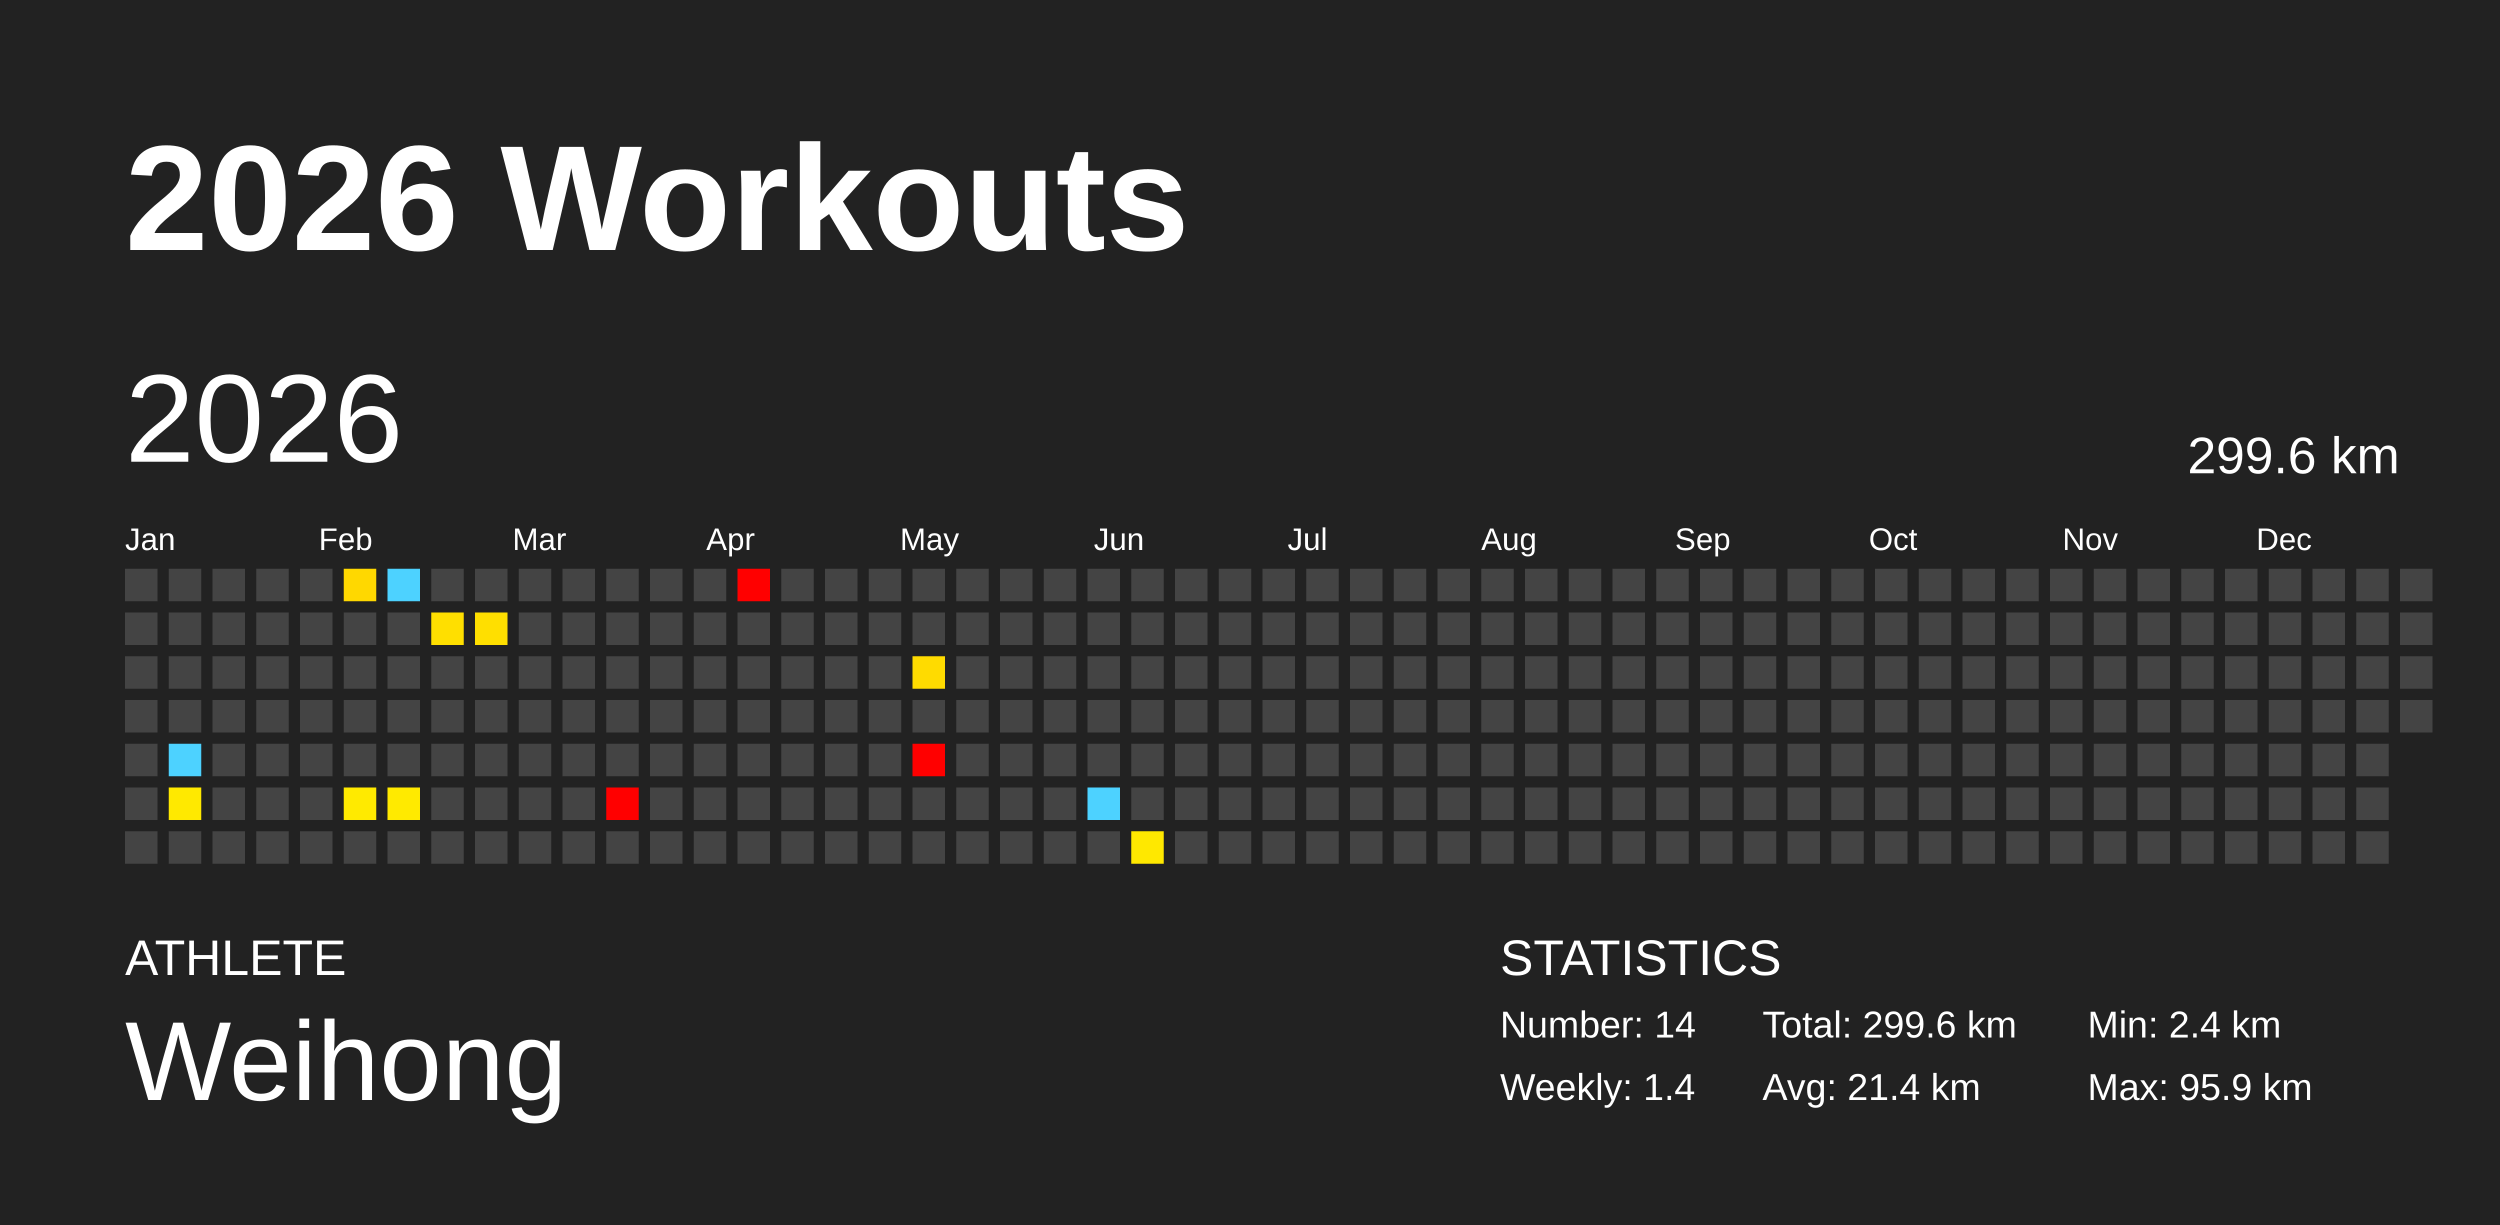
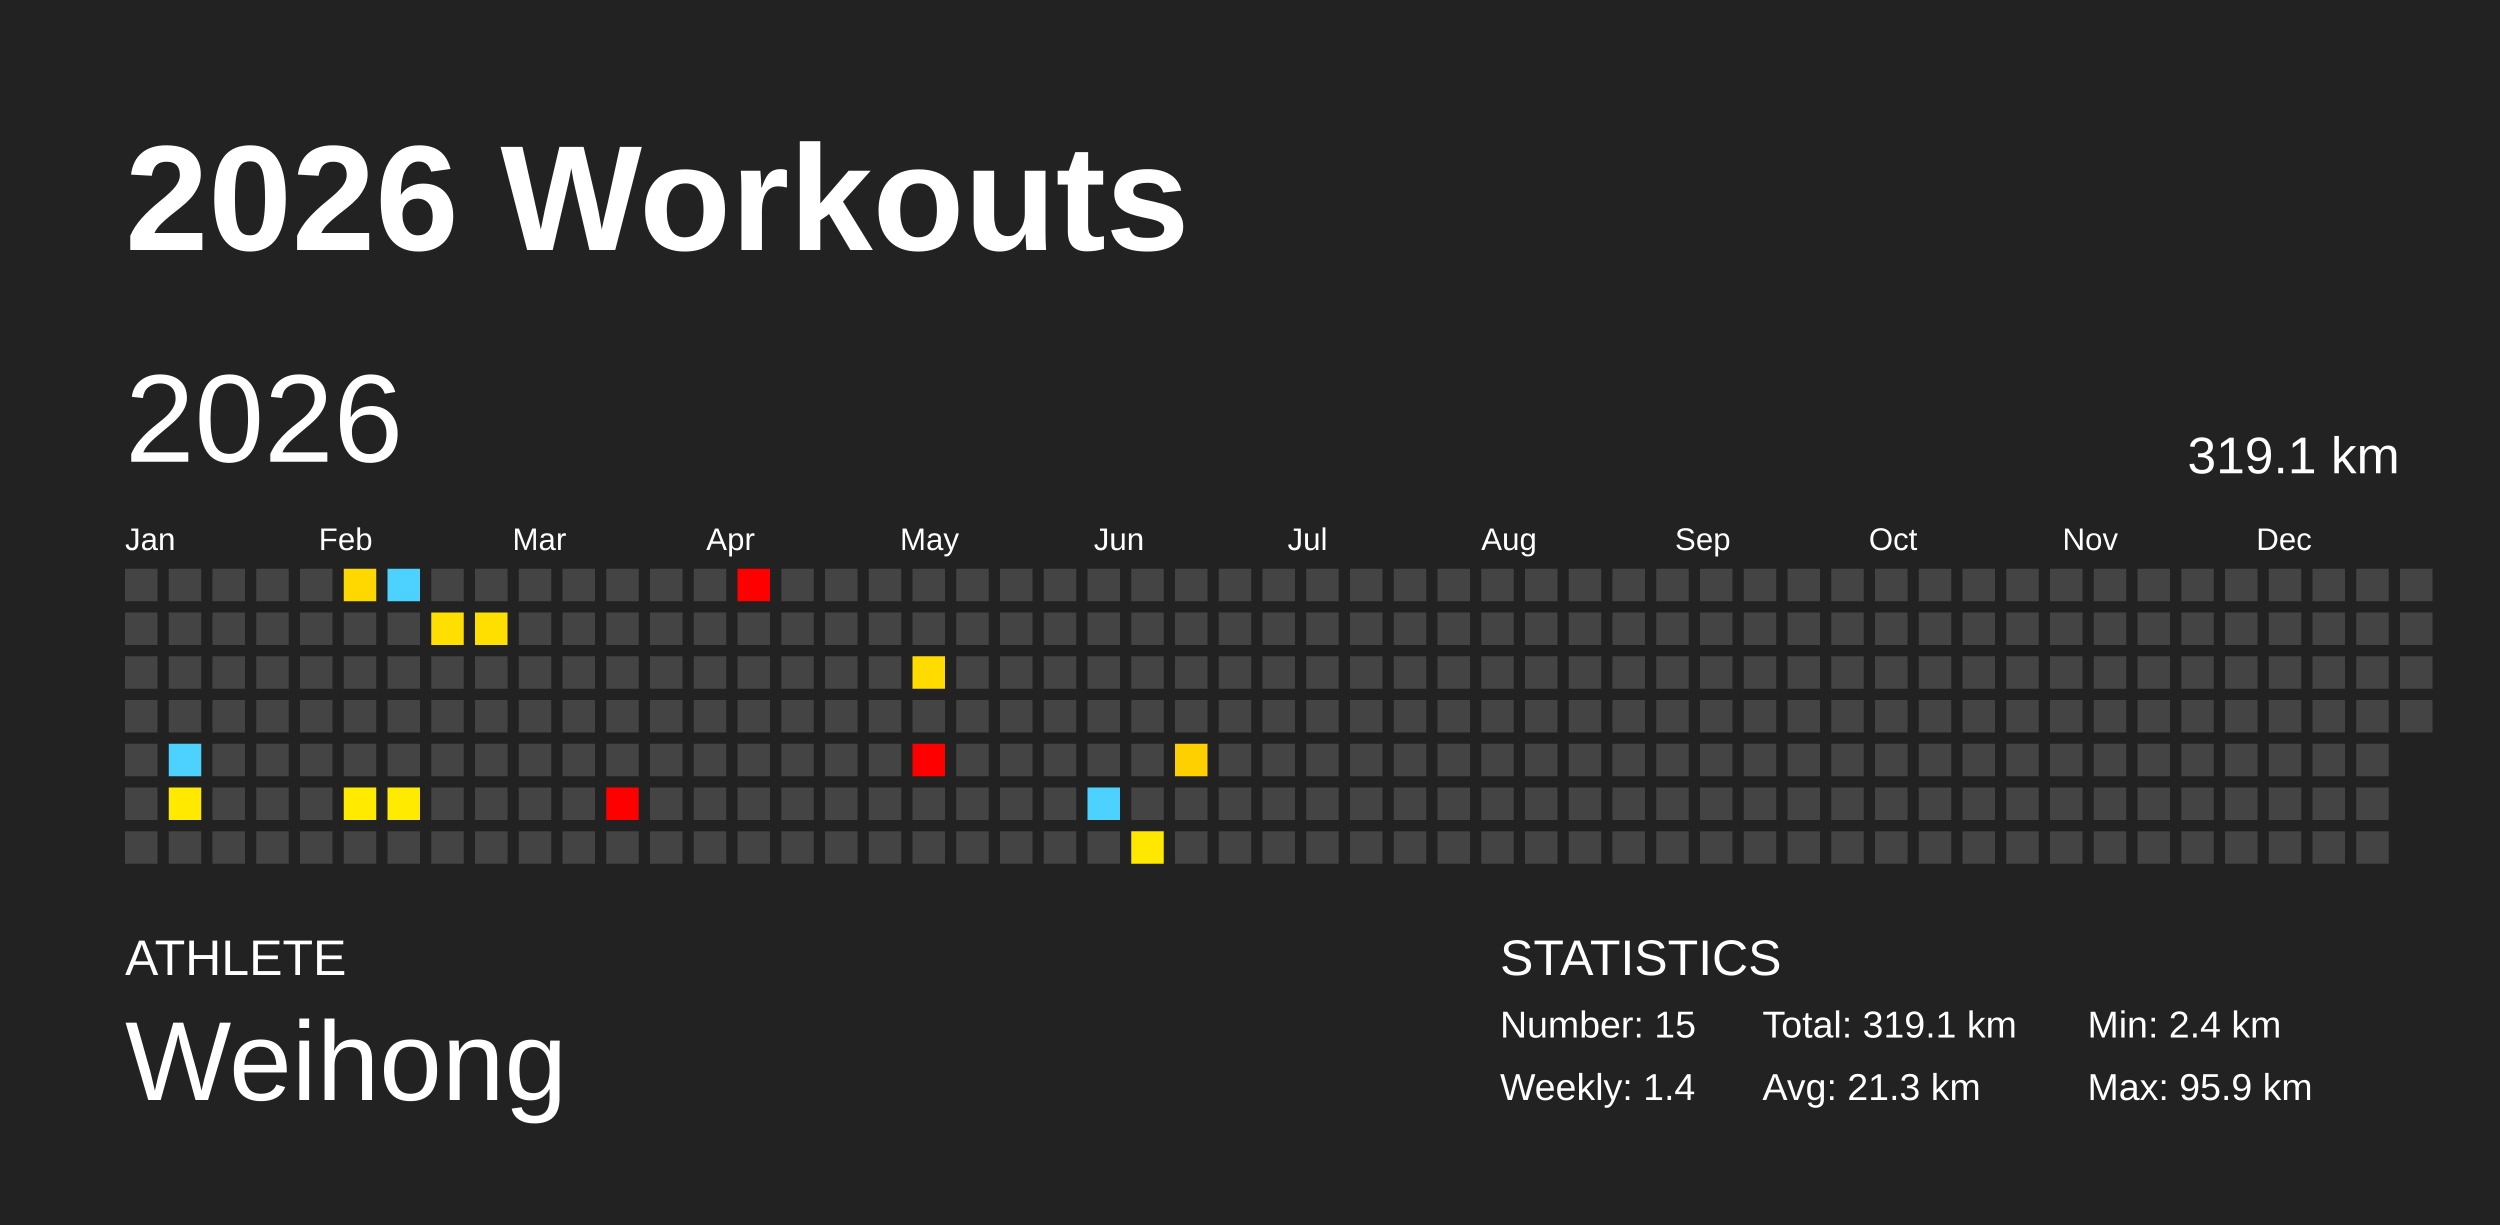
<svg xmlns="http://www.w3.org/2000/svg" baseProfile="full" height="98mm" version="1.1" viewBox="0,0,200,98" width="200mm">
  <defs />
  <rect fill="#222222" height="98" width="200" x="0" y="0" />
  <text fill="#FFFFFF" style="font-size:12px; font-family:Arial; font-weight:bold;" x="10" y="20">2026 Workouts</text>
  <text fill="#FFFFFF" style="font-size:4px; font-family:Arial" x="10" y="78">ATHLETE</text>
  <text fill="#FFFFFF" style="font-size:9px; font-family:Arial" x="10" y="88">Weihong</text>
  <text fill="#FFFFFF" style="font-size:4px; font-family:Arial" x="120" y="78">STATISTICS</text>
-   <text fill="#FFFFFF" style="font-size:3px; font-family:Arial" x="120" y="83">Number: 14</text>
+   <text fill="#FFFFFF" style="font-size:3px; font-family:Arial" x="120" y="83">Number: 15</text>
  <text fill="#FFFFFF" style="font-size:3px; font-family:Arial" x="120" y="88">Weekly: 1.4</text>
-   <text fill="#FFFFFF" style="font-size:3px; font-family:Arial" x="141" y="83">Total: 299.6 km</text>
-   <text fill="#FFFFFF" style="font-size:3px; font-family:Arial" x="141" y="88">Avg: 21.4 km</text>
+   <text fill="#FFFFFF" style="font-size:3px; font-family:Arial" x="141" y="83">Total: 319.1 km</text>
+   <text fill="#FFFFFF" style="font-size:3px; font-family:Arial" x="141" y="88">Avg: 21.3 km</text>
  <text fill="#FFFFFF" style="font-size:3px; font-family:Arial" x="167" y="83">Min: 2.4 km</text>
  <text fill="#FFFFFF" style="font-size:3px; font-family:Arial" x="167" y="88">Max: 95.9 km</text>
  <text dominant-baseline="hanging" fill="#FFFFFF" style="font-size:10.0px; font-family:Arial;" x="10" y="30">2026</text>
-   <text dominant-baseline="hanging" fill="#FFFFFF" style="font-size:4.125px; font-family:Arial;" x="175" y="35">299.6 km</text>
+   <text dominant-baseline="hanging" fill="#FFFFFF" style="font-size:4.125px; font-family:Arial;" x="175" y="35">319.1 km</text>
  <text fill="#FFFFFF" style="font-size:2.5px; font-family:Arial" x="10.0" y="44">Jan</text>
  <text fill="#FFFFFF" style="font-size:2.5px; font-family:Arial" x="25.5" y="44">Feb</text>
  <text fill="#FFFFFF" style="font-size:2.5px; font-family:Arial" x="41.0" y="44">Mar</text>
  <text fill="#FFFFFF" style="font-size:2.5px; font-family:Arial" x="56.5" y="44">Apr</text>
  <text fill="#FFFFFF" style="font-size:2.5px; font-family:Arial" x="72.0" y="44">May</text>
  <text fill="#FFFFFF" style="font-size:2.5px; font-family:Arial" x="87.5" y="44">Jun</text>
  <text fill="#FFFFFF" style="font-size:2.5px; font-family:Arial" x="103.0" y="44">Jul</text>
  <text fill="#FFFFFF" style="font-size:2.5px; font-family:Arial" x="118.5" y="44">Aug</text>
  <text fill="#FFFFFF" style="font-size:2.5px; font-family:Arial" x="134.0" y="44">Sep</text>
  <text fill="#FFFFFF" style="font-size:2.5px; font-family:Arial" x="149.5" y="44">Oct</text>
  <text fill="#FFFFFF" style="font-size:2.5px; font-family:Arial" x="165.0" y="44">Nov</text>
  <text fill="#FFFFFF" style="font-size:2.5px; font-family:Arial" x="180.5" y="44">Dec</text>
  <rect fill="#444444" height="2.6" width="2.6" x="10.0" y="45.5" />
  <rect fill="#444444" height="2.6" width="2.6" x="10.0" y="49.0" />
  <rect fill="#444444" height="2.6" width="2.6" x="10.0" y="52.5" />
  <rect fill="#444444" height="2.6" width="2.6" x="10.0" y="56.0" />
  <rect fill="#444444" height="2.6" width="2.6" x="10.0" y="59.5" />
  <rect fill="#444444" height="2.6" width="2.6" x="10.0" y="63.0" />
  <rect fill="#444444" height="2.6" width="2.6" x="10.0" y="66.5" />
  <rect fill="#444444" height="2.6" width="2.6" x="13.5" y="45.5" />
  <rect fill="#444444" height="2.6" width="2.6" x="13.5" y="49.0" />
  <rect fill="#444444" height="2.6" width="2.6" x="13.5" y="52.5" />
  <rect fill="#444444" height="2.6" width="2.6" x="13.5" y="56.0" />
  <rect fill="#4dd2ff" height="2.6" width="2.6" x="13.5" y="59.5" />
  <rect fill="#ffe900" height="2.6" width="2.6" x="13.5" y="63.0" />
  <rect fill="#444444" height="2.6" width="2.6" x="13.5" y="66.5" />
  <rect fill="#444444" height="2.6" width="2.6" x="17.0" y="45.5" />
  <rect fill="#444444" height="2.6" width="2.6" x="17.0" y="49.0" />
  <rect fill="#444444" height="2.6" width="2.6" x="17.0" y="52.5" />
  <rect fill="#444444" height="2.6" width="2.6" x="17.0" y="56.0" />
  <rect fill="#444444" height="2.6" width="2.6" x="17.0" y="59.5" />
  <rect fill="#444444" height="2.6" width="2.6" x="17.0" y="63.0" />
  <rect fill="#444444" height="2.6" width="2.6" x="17.0" y="66.5" />
  <rect fill="#444444" height="2.6" width="2.6" x="20.5" y="45.5" />
  <rect fill="#444444" height="2.6" width="2.6" x="20.5" y="49.0" />
  <rect fill="#444444" height="2.6" width="2.6" x="20.5" y="52.5" />
  <rect fill="#444444" height="2.6" width="2.6" x="20.5" y="56.0" />
  <rect fill="#444444" height="2.6" width="2.6" x="20.5" y="59.5" />
  <rect fill="#444444" height="2.6" width="2.6" x="20.5" y="63.0" />
  <rect fill="#444444" height="2.6" width="2.6" x="20.5" y="66.5" />
  <rect fill="#444444" height="2.6" width="2.6" x="24.0" y="45.5" />
  <rect fill="#444444" height="2.6" width="2.6" x="24.0" y="49.0" />
  <rect fill="#444444" height="2.6" width="2.6" x="24.0" y="52.5" />
  <rect fill="#444444" height="2.6" width="2.6" x="24.0" y="56.0" />
  <rect fill="#444444" height="2.6" width="2.6" x="24.0" y="59.5" />
  <rect fill="#444444" height="2.6" width="2.6" x="24.0" y="63.0" />
  <rect fill="#444444" height="2.6" width="2.6" x="24.0" y="66.5" />
  <rect fill="#ffd800" height="2.6" width="2.6" x="27.5" y="45.5" />
  <rect fill="#444444" height="2.6" width="2.6" x="27.5" y="49.0" />
  <rect fill="#444444" height="2.6" width="2.6" x="27.5" y="52.5" />
  <rect fill="#444444" height="2.6" width="2.6" x="27.5" y="56.0" />
  <rect fill="#444444" height="2.6" width="2.6" x="27.5" y="59.5" />
  <rect fill="#ffea00" height="2.6" width="2.6" x="27.5" y="63.0" />
  <rect fill="#444444" height="2.6" width="2.6" x="27.5" y="66.5" />
  <rect fill="#4dd2ff" height="2.6" width="2.6" x="31.0" y="45.5" />
  <rect fill="#444444" height="2.6" width="2.6" x="31.0" y="49.0" />
  <rect fill="#444444" height="2.6" width="2.6" x="31.0" y="52.5" />
  <rect fill="#444444" height="2.6" width="2.6" x="31.0" y="56.0" />
  <rect fill="#444444" height="2.6" width="2.6" x="31.0" y="59.5" />
  <rect fill="#ffea00" height="2.6" width="2.6" x="31.0" y="63.0" />
  <rect fill="#444444" height="2.6" width="2.6" x="31.0" y="66.5" />
  <rect fill="#444444" height="2.6" width="2.6" x="34.5" y="45.5" />
  <rect fill="#ffdf00" height="2.6" width="2.6" x="34.5" y="49.0" />
  <rect fill="#444444" height="2.6" width="2.6" x="34.5" y="52.5" />
  <rect fill="#444444" height="2.6" width="2.6" x="34.5" y="56.0" />
  <rect fill="#444444" height="2.6" width="2.6" x="34.5" y="59.5" />
  <rect fill="#444444" height="2.6" width="2.6" x="34.5" y="63.0" />
  <rect fill="#444444" height="2.6" width="2.6" x="34.5" y="66.5" />
  <rect fill="#444444" height="2.6" width="2.6" x="38.0" y="45.5" />
  <rect fill="#ffdf00" height="2.6" width="2.6" x="38.0" y="49.0" />
  <rect fill="#444444" height="2.6" width="2.6" x="38.0" y="52.5" />
  <rect fill="#444444" height="2.6" width="2.6" x="38.0" y="56.0" />
  <rect fill="#444444" height="2.6" width="2.6" x="38.0" y="59.5" />
  <rect fill="#444444" height="2.6" width="2.6" x="38.0" y="63.0" />
  <rect fill="#444444" height="2.6" width="2.6" x="38.0" y="66.5" />
  <rect fill="#444444" height="2.6" width="2.6" x="41.5" y="45.5" />
  <rect fill="#444444" height="2.6" width="2.6" x="41.5" y="49.0" />
  <rect fill="#444444" height="2.6" width="2.6" x="41.5" y="52.5" />
  <rect fill="#444444" height="2.6" width="2.6" x="41.5" y="56.0" />
  <rect fill="#444444" height="2.6" width="2.6" x="41.5" y="59.5" />
  <rect fill="#444444" height="2.6" width="2.6" x="41.5" y="63.0" />
  <rect fill="#444444" height="2.6" width="2.6" x="41.5" y="66.5" />
  <rect fill="#444444" height="2.6" width="2.6" x="45.0" y="45.5" />
  <rect fill="#444444" height="2.6" width="2.6" x="45.0" y="49.0" />
  <rect fill="#444444" height="2.6" width="2.6" x="45.0" y="52.5" />
  <rect fill="#444444" height="2.6" width="2.6" x="45.0" y="56.0" />
  <rect fill="#444444" height="2.6" width="2.6" x="45.0" y="59.5" />
  <rect fill="#444444" height="2.6" width="2.6" x="45.0" y="63.0" />
  <rect fill="#444444" height="2.6" width="2.6" x="45.0" y="66.5" />
  <rect fill="#444444" height="2.6" width="2.6" x="48.5" y="45.5" />
  <rect fill="#444444" height="2.6" width="2.6" x="48.5" y="49.0" />
  <rect fill="#444444" height="2.6" width="2.6" x="48.5" y="52.5" />
  <rect fill="#444444" height="2.6" width="2.6" x="48.5" y="56.0" />
  <rect fill="#444444" height="2.6" width="2.6" x="48.5" y="59.5" />
  <rect fill="red" height="2.6" width="2.6" x="48.5" y="63.0" />
  <rect fill="#444444" height="2.6" width="2.6" x="48.5" y="66.5" />
  <rect fill="#444444" height="2.6" width="2.6" x="52.0" y="45.5" />
  <rect fill="#444444" height="2.6" width="2.6" x="52.0" y="49.0" />
  <rect fill="#444444" height="2.6" width="2.6" x="52.0" y="52.5" />
  <rect fill="#444444" height="2.6" width="2.6" x="52.0" y="56.0" />
  <rect fill="#444444" height="2.6" width="2.6" x="52.0" y="59.5" />
  <rect fill="#444444" height="2.6" width="2.6" x="52.0" y="63.0" />
  <rect fill="#444444" height="2.6" width="2.6" x="52.0" y="66.5" />
  <rect fill="#444444" height="2.6" width="2.6" x="55.5" y="45.5" />
  <rect fill="#444444" height="2.6" width="2.6" x="55.5" y="49.0" />
  <rect fill="#444444" height="2.6" width="2.6" x="55.5" y="52.5" />
  <rect fill="#444444" height="2.6" width="2.6" x="55.5" y="56.0" />
  <rect fill="#444444" height="2.6" width="2.6" x="55.5" y="59.5" />
  <rect fill="#444444" height="2.6" width="2.6" x="55.5" y="63.0" />
  <rect fill="#444444" height="2.6" width="2.6" x="55.5" y="66.5" />
  <rect fill="red" height="2.6" width="2.6" x="59.0" y="45.5" />
  <rect fill="#444444" height="2.6" width="2.6" x="59.0" y="49.0" />
  <rect fill="#444444" height="2.6" width="2.6" x="59.0" y="52.5" />
  <rect fill="#444444" height="2.6" width="2.6" x="59.0" y="56.0" />
  <rect fill="#444444" height="2.6" width="2.6" x="59.0" y="59.5" />
  <rect fill="#444444" height="2.6" width="2.6" x="59.0" y="63.0" />
  <rect fill="#444444" height="2.6" width="2.6" x="59.0" y="66.5" />
  <rect fill="#444444" height="2.6" width="2.6" x="62.5" y="45.5" />
  <rect fill="#444444" height="2.6" width="2.6" x="62.5" y="49.0" />
  <rect fill="#444444" height="2.6" width="2.6" x="62.5" y="52.5" />
  <rect fill="#444444" height="2.6" width="2.6" x="62.5" y="56.0" />
  <rect fill="#444444" height="2.6" width="2.6" x="62.5" y="59.5" />
  <rect fill="#444444" height="2.6" width="2.6" x="62.5" y="63.0" />
  <rect fill="#444444" height="2.6" width="2.6" x="62.5" y="66.5" />
  <rect fill="#444444" height="2.6" width="2.6" x="66.0" y="45.5" />
  <rect fill="#444444" height="2.6" width="2.6" x="66.0" y="49.0" />
  <rect fill="#444444" height="2.6" width="2.6" x="66.0" y="52.5" />
  <rect fill="#444444" height="2.6" width="2.6" x="66.0" y="56.0" />
  <rect fill="#444444" height="2.6" width="2.6" x="66.0" y="59.5" />
  <rect fill="#444444" height="2.6" width="2.6" x="66.0" y="63.0" />
  <rect fill="#444444" height="2.6" width="2.6" x="66.0" y="66.5" />
  <rect fill="#444444" height="2.6" width="2.6" x="69.5" y="45.5" />
  <rect fill="#444444" height="2.6" width="2.6" x="69.5" y="49.0" />
  <rect fill="#444444" height="2.6" width="2.6" x="69.5" y="52.5" />
  <rect fill="#444444" height="2.6" width="2.6" x="69.5" y="56.0" />
  <rect fill="#444444" height="2.6" width="2.6" x="69.5" y="59.5" />
  <rect fill="#444444" height="2.6" width="2.6" x="69.5" y="63.0" />
  <rect fill="#444444" height="2.6" width="2.6" x="69.5" y="66.5" />
  <rect fill="#444444" height="2.6" width="2.6" x="73.0" y="45.5" />
  <rect fill="#444444" height="2.6" width="2.6" x="73.0" y="49.0" />
  <rect fill="#ffdb00" height="2.6" width="2.6" x="73.0" y="52.5" />
  <rect fill="#444444" height="2.6" width="2.6" x="73.0" y="56.0" />
  <rect fill="red" height="2.6" width="2.6" x="73.0" y="59.5" />
  <rect fill="#444444" height="2.6" width="2.6" x="73.0" y="63.0" />
  <rect fill="#444444" height="2.6" width="2.6" x="73.0" y="66.5" />
  <rect fill="#444444" height="2.6" width="2.6" x="76.5" y="45.5" />
  <rect fill="#444444" height="2.6" width="2.6" x="76.5" y="49.0" />
  <rect fill="#444444" height="2.6" width="2.6" x="76.5" y="52.5" />
  <rect fill="#444444" height="2.6" width="2.6" x="76.5" y="56.0" />
  <rect fill="#444444" height="2.6" width="2.6" x="76.5" y="59.5" />
  <rect fill="#444444" height="2.6" width="2.6" x="76.5" y="63.0" />
  <rect fill="#444444" height="2.6" width="2.6" x="76.5" y="66.5" />
  <rect fill="#444444" height="2.6" width="2.6" x="80.0" y="45.5" />
  <rect fill="#444444" height="2.6" width="2.6" x="80.0" y="49.0" />
  <rect fill="#444444" height="2.6" width="2.6" x="80.0" y="52.5" />
  <rect fill="#444444" height="2.6" width="2.6" x="80.0" y="56.0" />
  <rect fill="#444444" height="2.6" width="2.6" x="80.0" y="59.5" />
  <rect fill="#444444" height="2.6" width="2.6" x="80.0" y="63.0" />
  <rect fill="#444444" height="2.6" width="2.6" x="80.0" y="66.5" />
  <rect fill="#444444" height="2.6" width="2.6" x="83.5" y="45.5" />
  <rect fill="#444444" height="2.6" width="2.6" x="83.5" y="49.0" />
  <rect fill="#444444" height="2.6" width="2.6" x="83.5" y="52.5" />
  <rect fill="#444444" height="2.6" width="2.6" x="83.5" y="56.0" />
  <rect fill="#444444" height="2.6" width="2.6" x="83.5" y="59.5" />
  <rect fill="#444444" height="2.6" width="2.6" x="83.5" y="63.0" />
  <rect fill="#444444" height="2.6" width="2.6" x="83.5" y="66.5" />
  <rect fill="#444444" height="2.6" width="2.6" x="87.0" y="45.5" />
  <rect fill="#444444" height="2.6" width="2.6" x="87.0" y="49.0" />
  <rect fill="#444444" height="2.6" width="2.6" x="87.0" y="52.5" />
  <rect fill="#444444" height="2.6" width="2.6" x="87.0" y="56.0" />
  <rect fill="#444444" height="2.6" width="2.6" x="87.0" y="59.5" />
  <rect fill="#4dd2ff" height="2.6" width="2.6" x="87.0" y="63.0" />
  <rect fill="#444444" height="2.6" width="2.6" x="87.0" y="66.5" />
  <rect fill="#444444" height="2.6" width="2.6" x="90.5" y="45.5" />
  <rect fill="#444444" height="2.6" width="2.6" x="90.5" y="49.0" />
  <rect fill="#444444" height="2.6" width="2.6" x="90.5" y="52.5" />
  <rect fill="#444444" height="2.6" width="2.6" x="90.5" y="56.0" />
  <rect fill="#444444" height="2.6" width="2.6" x="90.5" y="59.5" />
  <rect fill="#444444" height="2.6" width="2.6" x="90.5" y="63.0" />
  <rect fill="#ffe800" height="2.6" width="2.6" x="90.5" y="66.5" />
  <rect fill="#444444" height="2.6" width="2.6" x="94.0" y="45.5" />
  <rect fill="#444444" height="2.6" width="2.6" x="94.0" y="49.0" />
  <rect fill="#444444" height="2.6" width="2.6" x="94.0" y="52.5" />
  <rect fill="#444444" height="2.6" width="2.6" x="94.0" y="56.0" />
-   <rect fill="#444444" height="2.6" width="2.6" x="94.0" y="59.5" />
+   <rect fill="#ffd000" height="2.6" width="2.6" x="94.0" y="59.5" />
  <rect fill="#444444" height="2.6" width="2.6" x="94.0" y="63.0" />
  <rect fill="#444444" height="2.6" width="2.6" x="94.0" y="66.5" />
  <rect fill="#444444" height="2.6" width="2.6" x="97.5" y="45.5" />
  <rect fill="#444444" height="2.6" width="2.6" x="97.5" y="49.0" />
  <rect fill="#444444" height="2.6" width="2.6" x="97.5" y="52.5" />
  <rect fill="#444444" height="2.6" width="2.6" x="97.5" y="56.0" />
  <rect fill="#444444" height="2.6" width="2.6" x="97.5" y="59.5" />
  <rect fill="#444444" height="2.6" width="2.6" x="97.5" y="63.0" />
  <rect fill="#444444" height="2.6" width="2.6" x="97.5" y="66.5" />
  <rect fill="#444444" height="2.6" width="2.6" x="101.0" y="45.5" />
  <rect fill="#444444" height="2.6" width="2.6" x="101.0" y="49.0" />
  <rect fill="#444444" height="2.6" width="2.6" x="101.0" y="52.5" />
  <rect fill="#444444" height="2.6" width="2.6" x="101.0" y="56.0" />
  <rect fill="#444444" height="2.6" width="2.6" x="101.0" y="59.5" />
  <rect fill="#444444" height="2.6" width="2.6" x="101.0" y="63.0" />
  <rect fill="#444444" height="2.6" width="2.6" x="101.0" y="66.5" />
  <rect fill="#444444" height="2.6" width="2.6" x="104.5" y="45.5" />
  <rect fill="#444444" height="2.6" width="2.6" x="104.5" y="49.0" />
  <rect fill="#444444" height="2.6" width="2.6" x="104.5" y="52.5" />
  <rect fill="#444444" height="2.6" width="2.6" x="104.5" y="56.0" />
  <rect fill="#444444" height="2.6" width="2.6" x="104.5" y="59.5" />
  <rect fill="#444444" height="2.6" width="2.6" x="104.5" y="63.0" />
  <rect fill="#444444" height="2.6" width="2.6" x="104.5" y="66.5" />
  <rect fill="#444444" height="2.6" width="2.6" x="108.0" y="45.5" />
  <rect fill="#444444" height="2.6" width="2.6" x="108.0" y="49.0" />
  <rect fill="#444444" height="2.6" width="2.6" x="108.0" y="52.5" />
  <rect fill="#444444" height="2.6" width="2.6" x="108.0" y="56.0" />
  <rect fill="#444444" height="2.6" width="2.6" x="108.0" y="59.5" />
  <rect fill="#444444" height="2.6" width="2.6" x="108.0" y="63.0" />
  <rect fill="#444444" height="2.6" width="2.6" x="108.0" y="66.5" />
  <rect fill="#444444" height="2.6" width="2.6" x="111.5" y="45.5" />
  <rect fill="#444444" height="2.6" width="2.6" x="111.5" y="49.0" />
  <rect fill="#444444" height="2.6" width="2.6" x="111.5" y="52.5" />
  <rect fill="#444444" height="2.6" width="2.6" x="111.5" y="56.0" />
  <rect fill="#444444" height="2.6" width="2.6" x="111.5" y="59.5" />
  <rect fill="#444444" height="2.6" width="2.6" x="111.5" y="63.0" />
  <rect fill="#444444" height="2.6" width="2.6" x="111.5" y="66.5" />
  <rect fill="#444444" height="2.6" width="2.6" x="115.0" y="45.5" />
  <rect fill="#444444" height="2.6" width="2.6" x="115.0" y="49.0" />
  <rect fill="#444444" height="2.6" width="2.6" x="115.0" y="52.5" />
  <rect fill="#444444" height="2.6" width="2.6" x="115.0" y="56.0" />
  <rect fill="#444444" height="2.6" width="2.6" x="115.0" y="59.5" />
  <rect fill="#444444" height="2.6" width="2.6" x="115.0" y="63.0" />
  <rect fill="#444444" height="2.6" width="2.6" x="115.0" y="66.5" />
  <rect fill="#444444" height="2.6" width="2.6" x="118.5" y="45.5" />
  <rect fill="#444444" height="2.6" width="2.6" x="118.5" y="49.0" />
  <rect fill="#444444" height="2.6" width="2.6" x="118.5" y="52.5" />
  <rect fill="#444444" height="2.6" width="2.6" x="118.5" y="56.0" />
  <rect fill="#444444" height="2.6" width="2.6" x="118.5" y="59.5" />
  <rect fill="#444444" height="2.6" width="2.6" x="118.5" y="63.0" />
  <rect fill="#444444" height="2.6" width="2.6" x="118.5" y="66.5" />
  <rect fill="#444444" height="2.6" width="2.6" x="122.0" y="45.5" />
  <rect fill="#444444" height="2.6" width="2.6" x="122.0" y="49.0" />
  <rect fill="#444444" height="2.6" width="2.6" x="122.0" y="52.5" />
  <rect fill="#444444" height="2.6" width="2.6" x="122.0" y="56.0" />
  <rect fill="#444444" height="2.6" width="2.6" x="122.0" y="59.5" />
  <rect fill="#444444" height="2.6" width="2.6" x="122.0" y="63.0" />
  <rect fill="#444444" height="2.6" width="2.6" x="122.0" y="66.5" />
  <rect fill="#444444" height="2.6" width="2.6" x="125.5" y="45.5" />
  <rect fill="#444444" height="2.6" width="2.6" x="125.5" y="49.0" />
  <rect fill="#444444" height="2.6" width="2.6" x="125.5" y="52.5" />
  <rect fill="#444444" height="2.6" width="2.6" x="125.5" y="56.0" />
  <rect fill="#444444" height="2.6" width="2.6" x="125.5" y="59.5" />
  <rect fill="#444444" height="2.6" width="2.6" x="125.5" y="63.0" />
  <rect fill="#444444" height="2.6" width="2.6" x="125.5" y="66.5" />
  <rect fill="#444444" height="2.6" width="2.6" x="129.0" y="45.5" />
  <rect fill="#444444" height="2.6" width="2.6" x="129.0" y="49.0" />
  <rect fill="#444444" height="2.6" width="2.6" x="129.0" y="52.5" />
  <rect fill="#444444" height="2.6" width="2.6" x="129.0" y="56.0" />
  <rect fill="#444444" height="2.6" width="2.6" x="129.0" y="59.5" />
  <rect fill="#444444" height="2.6" width="2.6" x="129.0" y="63.0" />
  <rect fill="#444444" height="2.6" width="2.6" x="129.0" y="66.5" />
  <rect fill="#444444" height="2.6" width="2.6" x="132.5" y="45.5" />
  <rect fill="#444444" height="2.6" width="2.6" x="132.5" y="49.0" />
  <rect fill="#444444" height="2.6" width="2.6" x="132.5" y="52.5" />
  <rect fill="#444444" height="2.6" width="2.6" x="132.5" y="56.0" />
  <rect fill="#444444" height="2.6" width="2.6" x="132.5" y="59.5" />
  <rect fill="#444444" height="2.6" width="2.6" x="132.5" y="63.0" />
  <rect fill="#444444" height="2.6" width="2.6" x="132.5" y="66.5" />
  <rect fill="#444444" height="2.6" width="2.6" x="136.0" y="45.5" />
  <rect fill="#444444" height="2.6" width="2.6" x="136.0" y="49.0" />
  <rect fill="#444444" height="2.6" width="2.6" x="136.0" y="52.5" />
  <rect fill="#444444" height="2.6" width="2.6" x="136.0" y="56.0" />
  <rect fill="#444444" height="2.6" width="2.6" x="136.0" y="59.5" />
  <rect fill="#444444" height="2.6" width="2.6" x="136.0" y="63.0" />
  <rect fill="#444444" height="2.6" width="2.6" x="136.0" y="66.5" />
  <rect fill="#444444" height="2.6" width="2.6" x="139.5" y="45.5" />
  <rect fill="#444444" height="2.6" width="2.6" x="139.5" y="49.0" />
  <rect fill="#444444" height="2.6" width="2.6" x="139.5" y="52.5" />
  <rect fill="#444444" height="2.6" width="2.6" x="139.5" y="56.0" />
  <rect fill="#444444" height="2.6" width="2.6" x="139.5" y="59.5" />
  <rect fill="#444444" height="2.6" width="2.6" x="139.5" y="63.0" />
  <rect fill="#444444" height="2.6" width="2.6" x="139.5" y="66.5" />
  <rect fill="#444444" height="2.6" width="2.6" x="143.0" y="45.5" />
  <rect fill="#444444" height="2.6" width="2.6" x="143.0" y="49.0" />
  <rect fill="#444444" height="2.6" width="2.6" x="143.0" y="52.5" />
  <rect fill="#444444" height="2.6" width="2.6" x="143.0" y="56.0" />
  <rect fill="#444444" height="2.6" width="2.6" x="143.0" y="59.5" />
  <rect fill="#444444" height="2.6" width="2.6" x="143.0" y="63.0" />
  <rect fill="#444444" height="2.6" width="2.6" x="143.0" y="66.5" />
  <rect fill="#444444" height="2.6" width="2.6" x="146.5" y="45.5" />
  <rect fill="#444444" height="2.6" width="2.6" x="146.5" y="49.0" />
  <rect fill="#444444" height="2.6" width="2.6" x="146.5" y="52.5" />
  <rect fill="#444444" height="2.6" width="2.6" x="146.5" y="56.0" />
  <rect fill="#444444" height="2.6" width="2.6" x="146.5" y="59.5" />
  <rect fill="#444444" height="2.6" width="2.6" x="146.5" y="63.0" />
  <rect fill="#444444" height="2.6" width="2.6" x="146.5" y="66.5" />
  <rect fill="#444444" height="2.6" width="2.6" x="150.0" y="45.5" />
  <rect fill="#444444" height="2.6" width="2.6" x="150.0" y="49.0" />
  <rect fill="#444444" height="2.6" width="2.6" x="150.0" y="52.5" />
  <rect fill="#444444" height="2.6" width="2.6" x="150.0" y="56.0" />
  <rect fill="#444444" height="2.6" width="2.6" x="150.0" y="59.5" />
  <rect fill="#444444" height="2.6" width="2.6" x="150.0" y="63.0" />
  <rect fill="#444444" height="2.6" width="2.6" x="150.0" y="66.5" />
  <rect fill="#444444" height="2.6" width="2.6" x="153.5" y="45.5" />
  <rect fill="#444444" height="2.6" width="2.6" x="153.5" y="49.0" />
  <rect fill="#444444" height="2.6" width="2.6" x="153.5" y="52.5" />
  <rect fill="#444444" height="2.6" width="2.6" x="153.5" y="56.0" />
  <rect fill="#444444" height="2.6" width="2.6" x="153.5" y="59.5" />
  <rect fill="#444444" height="2.6" width="2.6" x="153.5" y="63.0" />
  <rect fill="#444444" height="2.6" width="2.6" x="153.5" y="66.5" />
  <rect fill="#444444" height="2.6" width="2.6" x="157.0" y="45.5" />
  <rect fill="#444444" height="2.6" width="2.6" x="157.0" y="49.0" />
  <rect fill="#444444" height="2.6" width="2.6" x="157.0" y="52.5" />
  <rect fill="#444444" height="2.6" width="2.6" x="157.0" y="56.0" />
  <rect fill="#444444" height="2.6" width="2.6" x="157.0" y="59.5" />
  <rect fill="#444444" height="2.6" width="2.6" x="157.0" y="63.0" />
  <rect fill="#444444" height="2.6" width="2.6" x="157.0" y="66.5" />
  <rect fill="#444444" height="2.6" width="2.6" x="160.5" y="45.5" />
  <rect fill="#444444" height="2.6" width="2.6" x="160.5" y="49.0" />
  <rect fill="#444444" height="2.6" width="2.6" x="160.5" y="52.5" />
  <rect fill="#444444" height="2.6" width="2.6" x="160.5" y="56.0" />
  <rect fill="#444444" height="2.6" width="2.6" x="160.5" y="59.5" />
  <rect fill="#444444" height="2.6" width="2.6" x="160.5" y="63.0" />
  <rect fill="#444444" height="2.6" width="2.6" x="160.5" y="66.5" />
  <rect fill="#444444" height="2.6" width="2.6" x="164.0" y="45.5" />
  <rect fill="#444444" height="2.6" width="2.6" x="164.0" y="49.0" />
  <rect fill="#444444" height="2.6" width="2.6" x="164.0" y="52.5" />
  <rect fill="#444444" height="2.6" width="2.6" x="164.0" y="56.0" />
  <rect fill="#444444" height="2.6" width="2.6" x="164.0" y="59.5" />
  <rect fill="#444444" height="2.6" width="2.6" x="164.0" y="63.0" />
  <rect fill="#444444" height="2.6" width="2.6" x="164.0" y="66.5" />
  <rect fill="#444444" height="2.6" width="2.6" x="167.5" y="45.5" />
  <rect fill="#444444" height="2.6" width="2.6" x="167.5" y="49.0" />
  <rect fill="#444444" height="2.6" width="2.6" x="167.5" y="52.5" />
  <rect fill="#444444" height="2.6" width="2.6" x="167.5" y="56.0" />
  <rect fill="#444444" height="2.6" width="2.6" x="167.5" y="59.5" />
  <rect fill="#444444" height="2.6" width="2.6" x="167.5" y="63.0" />
  <rect fill="#444444" height="2.6" width="2.6" x="167.5" y="66.5" />
  <rect fill="#444444" height="2.6" width="2.6" x="171.0" y="45.5" />
  <rect fill="#444444" height="2.6" width="2.6" x="171.0" y="49.0" />
  <rect fill="#444444" height="2.6" width="2.6" x="171.0" y="52.5" />
  <rect fill="#444444" height="2.6" width="2.6" x="171.0" y="56.0" />
  <rect fill="#444444" height="2.6" width="2.6" x="171.0" y="59.5" />
  <rect fill="#444444" height="2.6" width="2.6" x="171.0" y="63.0" />
  <rect fill="#444444" height="2.6" width="2.6" x="171.0" y="66.5" />
  <rect fill="#444444" height="2.6" width="2.6" x="174.5" y="45.5" />
  <rect fill="#444444" height="2.6" width="2.6" x="174.5" y="49.0" />
  <rect fill="#444444" height="2.6" width="2.6" x="174.5" y="52.5" />
  <rect fill="#444444" height="2.6" width="2.6" x="174.5" y="56.0" />
  <rect fill="#444444" height="2.6" width="2.6" x="174.5" y="59.5" />
  <rect fill="#444444" height="2.6" width="2.6" x="174.5" y="63.0" />
  <rect fill="#444444" height="2.6" width="2.6" x="174.5" y="66.5" />
  <rect fill="#444444" height="2.6" width="2.6" x="178.0" y="45.5" />
  <rect fill="#444444" height="2.6" width="2.6" x="178.0" y="49.0" />
  <rect fill="#444444" height="2.6" width="2.6" x="178.0" y="52.5" />
  <rect fill="#444444" height="2.6" width="2.6" x="178.0" y="56.0" />
  <rect fill="#444444" height="2.6" width="2.6" x="178.0" y="59.5" />
  <rect fill="#444444" height="2.6" width="2.6" x="178.0" y="63.0" />
  <rect fill="#444444" height="2.6" width="2.6" x="178.0" y="66.5" />
  <rect fill="#444444" height="2.6" width="2.6" x="181.5" y="45.5" />
  <rect fill="#444444" height="2.6" width="2.6" x="181.5" y="49.0" />
  <rect fill="#444444" height="2.6" width="2.6" x="181.5" y="52.5" />
  <rect fill="#444444" height="2.6" width="2.6" x="181.5" y="56.0" />
  <rect fill="#444444" height="2.6" width="2.6" x="181.5" y="59.5" />
  <rect fill="#444444" height="2.6" width="2.6" x="181.5" y="63.0" />
  <rect fill="#444444" height="2.6" width="2.6" x="181.5" y="66.5" />
  <rect fill="#444444" height="2.6" width="2.6" x="185.0" y="45.5" />
  <rect fill="#444444" height="2.6" width="2.6" x="185.0" y="49.0" />
  <rect fill="#444444" height="2.6" width="2.6" x="185.0" y="52.5" />
  <rect fill="#444444" height="2.6" width="2.6" x="185.0" y="56.0" />
  <rect fill="#444444" height="2.6" width="2.6" x="185.0" y="59.5" />
  <rect fill="#444444" height="2.6" width="2.6" x="185.0" y="63.0" />
  <rect fill="#444444" height="2.6" width="2.6" x="185.0" y="66.5" />
  <rect fill="#444444" height="2.6" width="2.6" x="188.5" y="45.5" />
  <rect fill="#444444" height="2.6" width="2.6" x="188.5" y="49.0" />
  <rect fill="#444444" height="2.6" width="2.6" x="188.5" y="52.5" />
  <rect fill="#444444" height="2.6" width="2.6" x="188.5" y="56.0" />
  <rect fill="#444444" height="2.6" width="2.6" x="188.5" y="59.5" />
  <rect fill="#444444" height="2.6" width="2.6" x="188.5" y="63.0" />
  <rect fill="#444444" height="2.6" width="2.6" x="188.5" y="66.5" />
  <rect fill="#444444" height="2.6" width="2.6" x="192.0" y="45.5" />
  <rect fill="#444444" height="2.6" width="2.6" x="192.0" y="49.0" />
  <rect fill="#444444" height="2.6" width="2.6" x="192.0" y="52.5" />
  <rect fill="#444444" height="2.6" width="2.6" x="192.0" y="56.0" />
</svg>
